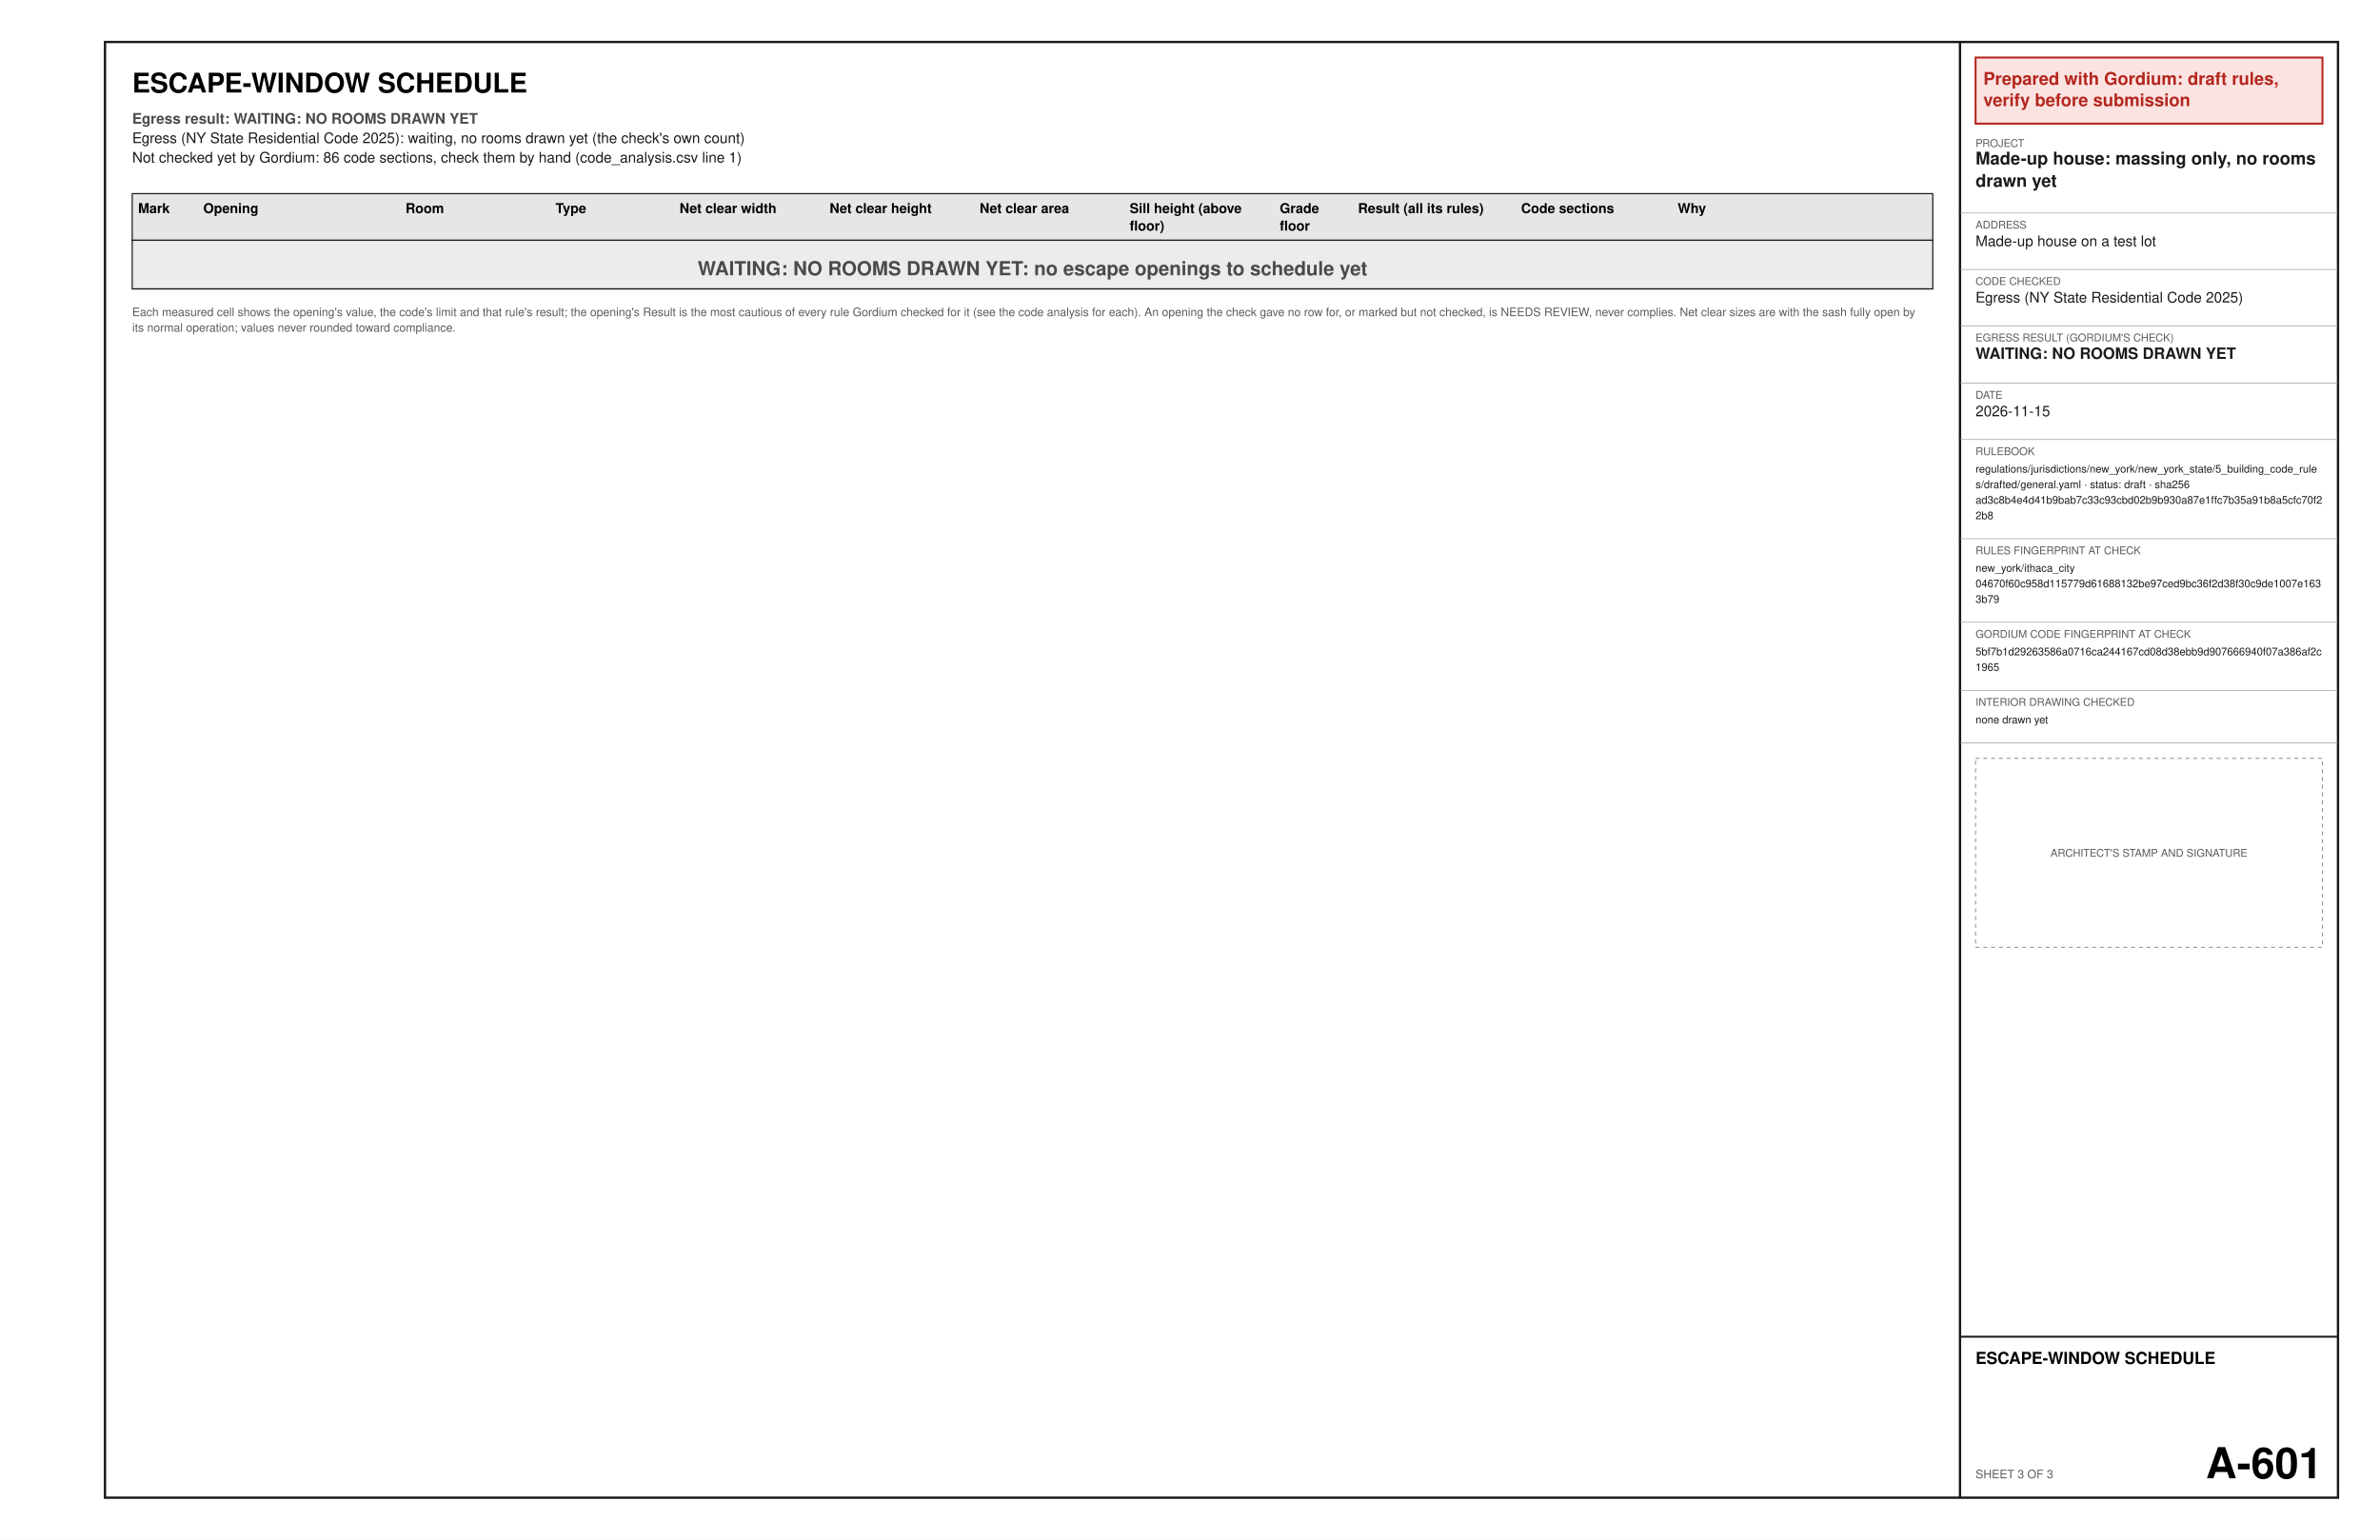
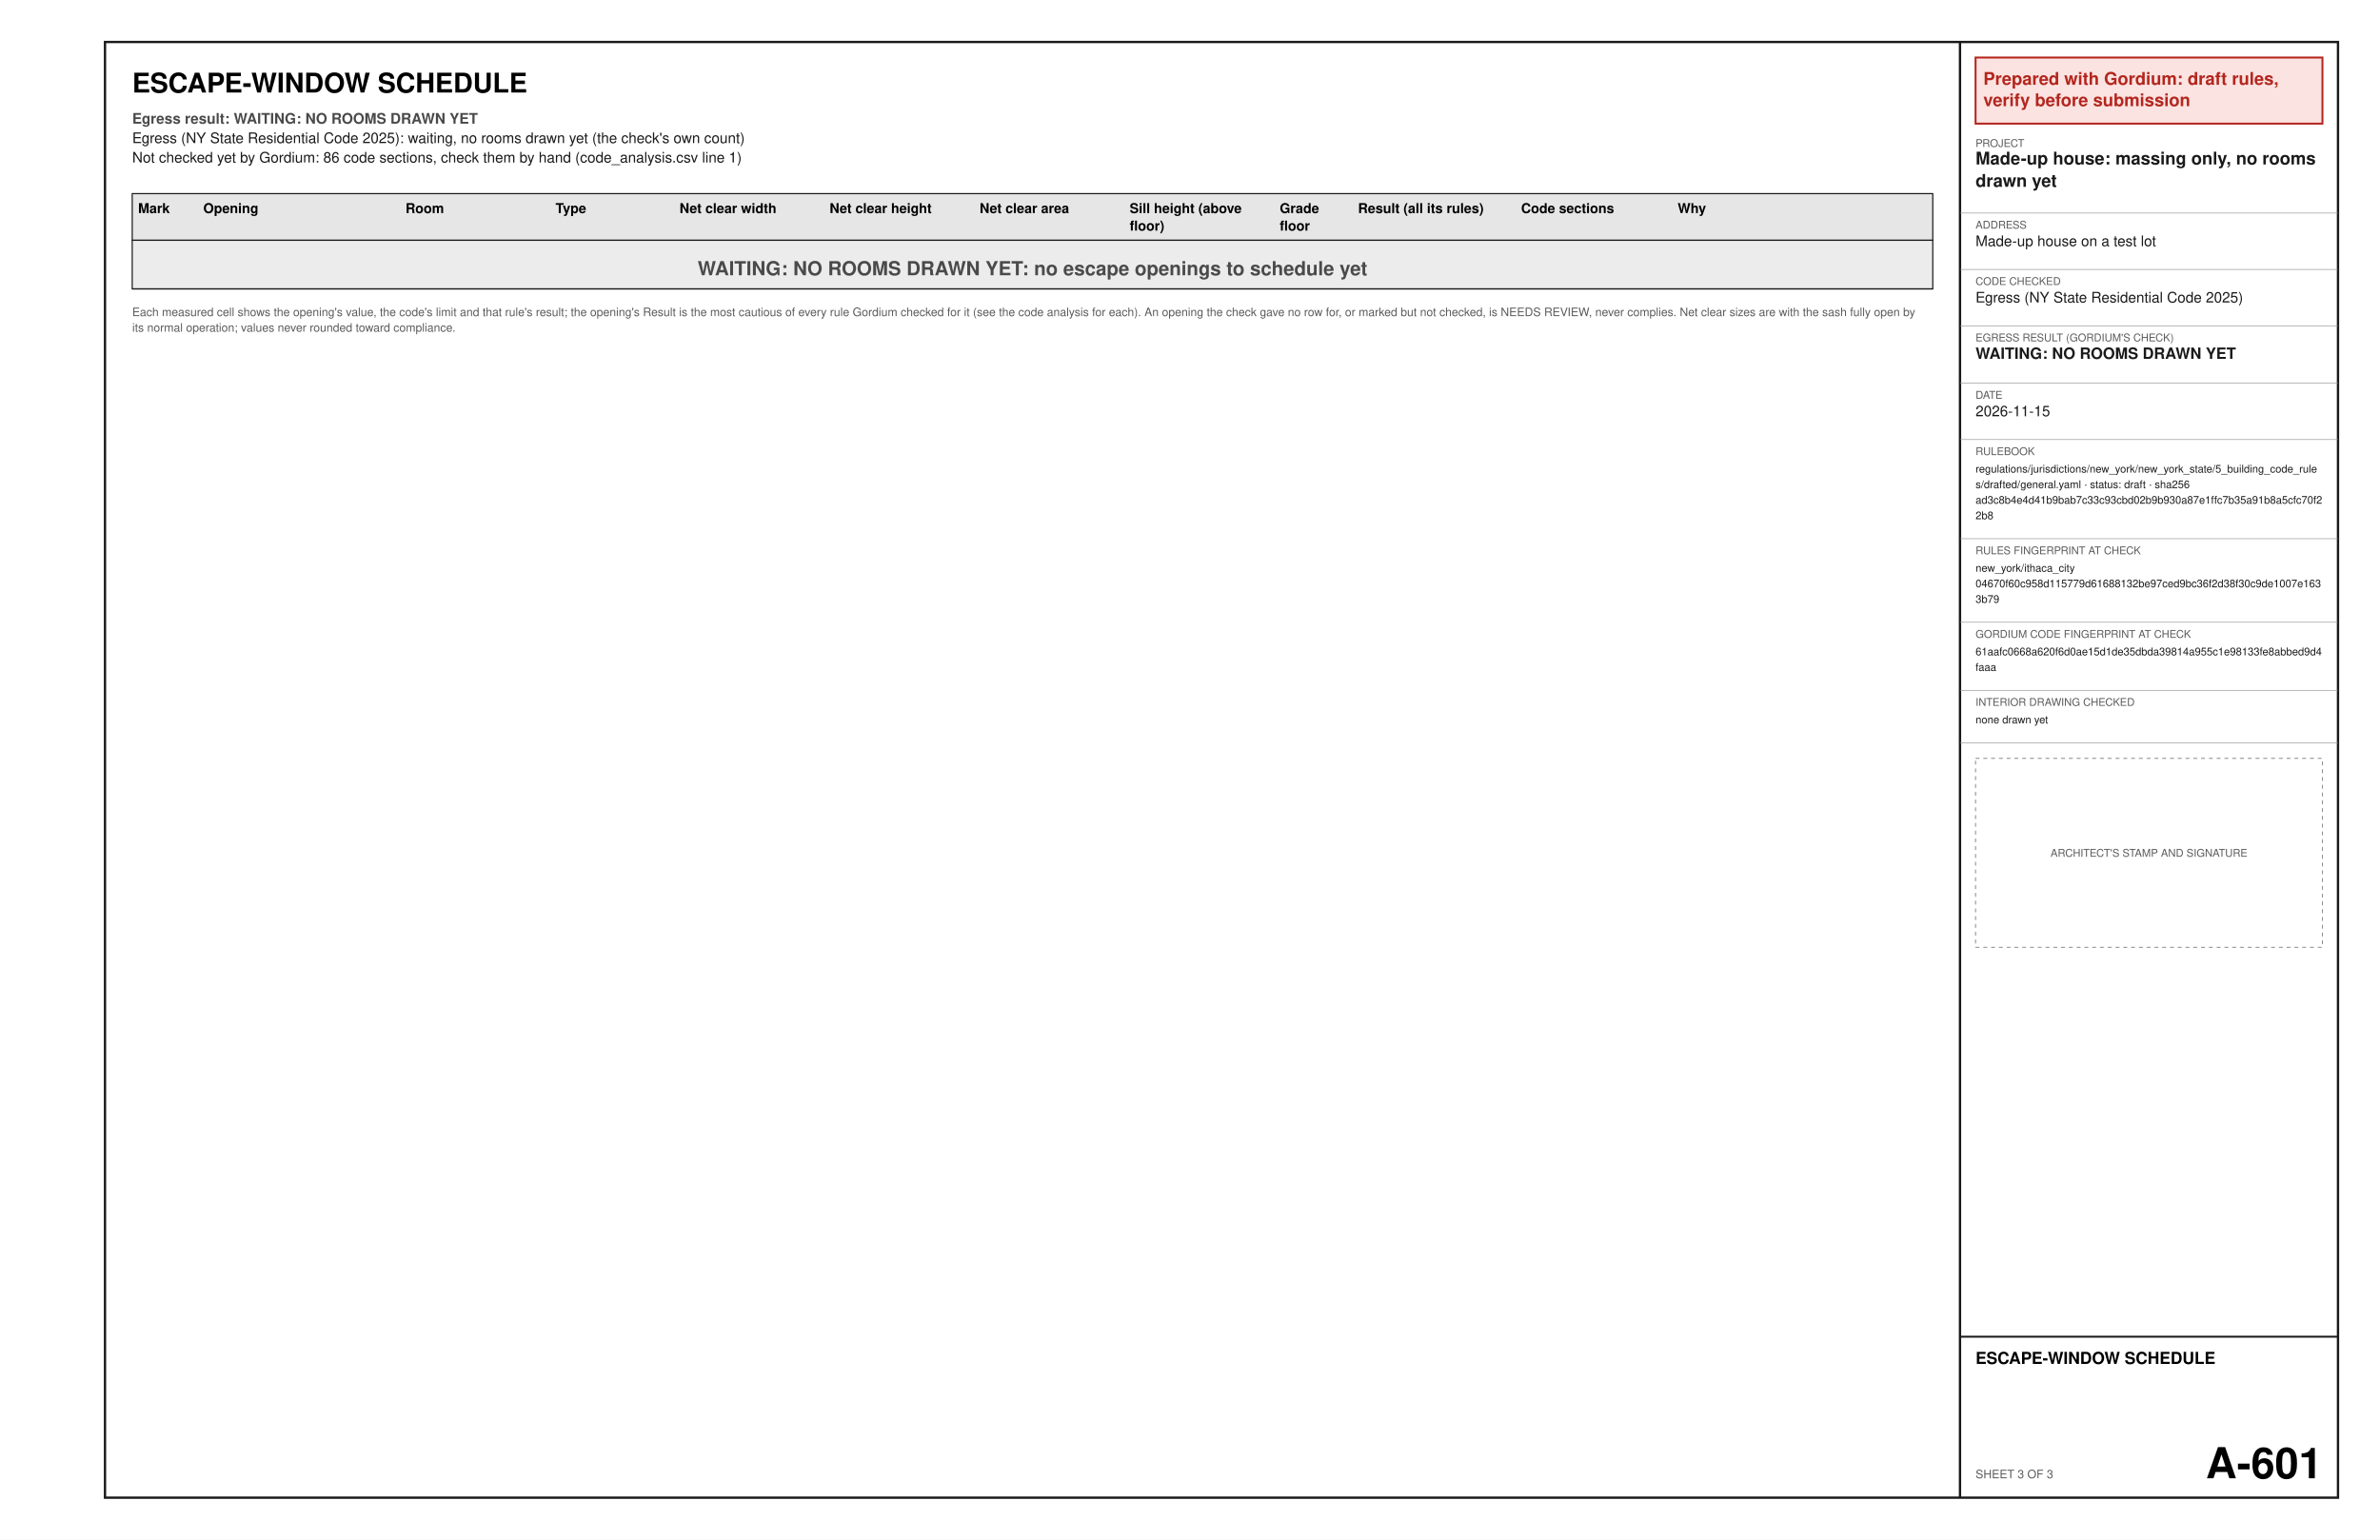
<svg xmlns="http://www.w3.org/2000/svg" width="17in" height="11in" viewBox="0 0 1224 792" font-family="Helvetica, Arial, sans-serif">
  <rect x="0" y="0" width="1224" height="792" fill="#ffffff" />
  <text x="68" y="47.6" font-size="14" font-weight="bold" text-anchor="start" fill="#000000" xml:space="preserve">ESCAPE-WINDOW SCHEDULE</text>
  <text x="68" y="63.6" font-size="7.5" font-weight="bold" text-anchor="start" fill="#4a4a4a" xml:space="preserve">Egress result: WAITING: NO ROOMS DRAWN YET</text>
  <text x="68" y="73.6" font-size="7.5" text-anchor="start" fill="#1a1a1a" xml:space="preserve">Egress (NY State Residential Code 2025): waiting, no rooms drawn yet (the check's own count)</text>
  <text x="68" y="83.6" font-size="7.5" text-anchor="start" fill="#1a1a1a" xml:space="preserve">Not checked yet by Gordium: 86 code sections, check them by hand (code_analysis.csv line 1)</text>
  <polygon points="68,99.6 994,99.6 994,123.6 68,123.6" fill="#e6e6e6" stroke="#1a1a1a" stroke-width="0.6" />
  <text x="71" y="109.6" font-size="7" font-weight="bold" text-anchor="start" fill="#000000" xml:space="preserve">Mark</text>
  <text x="104.55" y="109.6" font-size="7" font-weight="bold" text-anchor="start" fill="#000000" xml:space="preserve">Opening</text>
  <text x="208.56" y="109.6" font-size="7" font-weight="bold" text-anchor="start" fill="#000000" xml:space="preserve">Room</text>
  <text x="285.72" y="109.6" font-size="7" font-weight="bold" text-anchor="start" fill="#000000" xml:space="preserve">Type</text>
  <text x="349.47" y="109.6" font-size="7" font-weight="bold" text-anchor="start" fill="#000000" xml:space="preserve">Net clear width</text>
  <text x="426.64" y="109.6" font-size="7" font-weight="bold" text-anchor="start" fill="#000000" xml:space="preserve">Net clear height</text>
  <text x="503.8" y="109.6" font-size="7" font-weight="bold" text-anchor="start" fill="#000000" xml:space="preserve">Net clear area</text>
  <text x="580.97" y="109.6" font-size="7" font-weight="bold" text-anchor="start" fill="#000000" xml:space="preserve">Sill height (above</text>
  <text x="580.97" y="118.6" font-size="7" font-weight="bold" text-anchor="start" fill="#000000" xml:space="preserve">floor)</text>
  <text x="658.14" y="109.6" font-size="7" font-weight="bold" text-anchor="start" fill="#000000" xml:space="preserve">Grade</text>
  <text x="658.14" y="118.6" font-size="7" font-weight="bold" text-anchor="start" fill="#000000" xml:space="preserve">floor</text>
  <text x="698.4" y="109.6" font-size="7" font-weight="bold" text-anchor="start" fill="#000000" xml:space="preserve">Result (all its rules)</text>
  <text x="782.28" y="109.6" font-size="7" font-weight="bold" text-anchor="start" fill="#000000" xml:space="preserve">Code sections</text>
  <text x="862.8" y="109.6" font-size="7" font-weight="bold" text-anchor="start" fill="#000000" xml:space="preserve">Why</text>
  <polygon points="68,123.6 994,123.6 994,148.6 68,148.6" fill="#ececec" stroke="#1a1a1a" stroke-width="0.6" />
  <text x="531" y="141.6" font-size="10" font-weight="bold" text-anchor="middle" fill="#4a4a4a" xml:space="preserve">WAITING: NO ROOMS DRAWN YET: no escape openings to schedule yet</text>
  <line x1="68" y1="148.6" x2="994" y2="148.6" stroke="#1a1a1a" stroke-width="0.6" />
  <text x="68" y="162.6" font-size="6" text-anchor="start" fill="#5a5a5a" xml:space="preserve">Each measured cell shows the opening's value, the code's limit and that rule's result; the opening's Result is the most cautious of every rule Gordium checked for it (see the code analysis for each). An opening the check gave no row for, or marked but not checked, is NEEDS REVIEW, never complies. Net clear sizes are with the sash fully open by</text>
  <text x="68" y="170.6" font-size="6" text-anchor="start" fill="#5a5a5a" xml:space="preserve">its normal operation; values never rounded toward compliance.</text>
  <polygon points="54,21.6 1202.4,21.6 1202.4,770.4 54,770.4" fill="none" stroke="#1a1a1a" stroke-width="1.2" />
  <line x1="1008" y1="21.6" x2="1008" y2="770.4" stroke="#1a1a1a" stroke-width="1.2" />
  <polygon points="1016,29.6 1194.4,29.6 1194.4,63.6 1016,63.6" fill="#fbe3e1" stroke="#b3261e" stroke-width="1" />
  <text x="1020" y="43.6" font-size="9" font-weight="bold" text-anchor="start" fill="#b3261e" xml:space="preserve">Prepared with Gordium: draft rules,</text>
  <text x="1020" y="54.6" font-size="9" font-weight="bold" text-anchor="start" fill="#b3261e" xml:space="preserve">verify before submission</text>
  <text x="1016" y="75.6" font-size="5.5" text-anchor="start" fill="#5a5a5a" xml:space="preserve">PROJECT</text>
  <text x="1016" y="84.6" font-size="9" font-weight="bold" text-anchor="start" fill="#1a1a1a" xml:space="preserve">Made-up house: massing only, no rooms</text>
  <text x="1016" y="96.1" font-size="9" font-weight="bold" text-anchor="start" fill="#1a1a1a" xml:space="preserve">drawn yet</text>
  <line x1="1008" y1="109.6" x2="1202.4" y2="109.6" stroke="#8c8c8c" stroke-width="0.3" />
  <text x="1016" y="117.6" font-size="5.5" text-anchor="start" fill="#5a5a5a" xml:space="preserve">ADDRESS</text>
  <text x="1016" y="126.6" font-size="7.5" text-anchor="start" fill="#1a1a1a" xml:space="preserve">Made-up house on a test lot</text>
  <line x1="1008" y1="138.6" x2="1202.4" y2="138.6" stroke="#8c8c8c" stroke-width="0.3" />
  <text x="1016" y="146.6" font-size="5.5" text-anchor="start" fill="#5a5a5a" xml:space="preserve">CODE CHECKED</text>
  <text x="1016" y="155.6" font-size="7.5" text-anchor="start" fill="#1a1a1a" xml:space="preserve">Egress (NY State Residential Code 2025)</text>
  <line x1="1008" y1="167.6" x2="1202.4" y2="167.6" stroke="#8c8c8c" stroke-width="0.3" />
  <text x="1016" y="175.6" font-size="5.5" text-anchor="start" fill="#5a5a5a" xml:space="preserve">EGRESS RESULT (GORDIUM'S CHECK)</text>
  <text x="1016" y="184.6" font-size="8" font-weight="bold" text-anchor="start" fill="#1a1a1a" xml:space="preserve">WAITING: NO ROOMS DRAWN YET</text>
  <line x1="1008" y1="197.1" x2="1202.4" y2="197.1" stroke="#8c8c8c" stroke-width="0.3" />
  <text x="1016" y="205.1" font-size="5.5" text-anchor="start" fill="#5a5a5a" xml:space="preserve">DATE</text>
  <text x="1016" y="214.1" font-size="7.5" text-anchor="start" fill="#1a1a1a" xml:space="preserve">2026-11-15</text>
  <line x1="1008" y1="226.1" x2="1202.4" y2="226.1" stroke="#8c8c8c" stroke-width="0.3" />
  <text x="1016" y="234.1" font-size="5.5" text-anchor="start" fill="#5a5a5a" xml:space="preserve">RULEBOOK</text>
  <text x="1016" y="243.1" font-size="5.5" text-anchor="start" fill="#1a1a1a" xml:space="preserve">regulations/jurisdictions/new_york/new_york_state/5_building_code_rule</text>
  <text x="1016" y="251.1" font-size="5.5" text-anchor="start" fill="#1a1a1a" xml:space="preserve">s/drafted/general.yaml · status: draft · sha256</text>
  <text x="1016" y="259.1" font-size="5.5" text-anchor="start" fill="#1a1a1a" xml:space="preserve">ad3c8b4e4d41b9bab7c33c93cbd02b9b930a87e1ffc7b35a91b8a5cfc70f2</text>
  <text x="1016" y="267.1" font-size="5.5" text-anchor="start" fill="#1a1a1a" xml:space="preserve">2b8</text>
  <line x1="1008" y1="277.1" x2="1202.4" y2="277.1" stroke="#8c8c8c" stroke-width="0.3" />
  <text x="1016" y="285.1" font-size="5.5" text-anchor="start" fill="#5a5a5a" xml:space="preserve">RULES FINGERPRINT AT CHECK</text>
  <text x="1016" y="294.1" font-size="5.5" text-anchor="start" fill="#1a1a1a" xml:space="preserve">new_york/ithaca_city</text>
  <text x="1016" y="302.1" font-size="5.5" text-anchor="start" fill="#1a1a1a" xml:space="preserve">04670f60c958d115779d61688132be97ced9bc36f2d38f30c9de1007e163</text>
  <text x="1016" y="310.1" font-size="5.5" text-anchor="start" fill="#1a1a1a" xml:space="preserve">3b79</text>
  <line x1="1008" y1="320.1" x2="1202.4" y2="320.1" stroke="#8c8c8c" stroke-width="0.3" />
  <text x="1016" y="328.1" font-size="5.5" text-anchor="start" fill="#5a5a5a" xml:space="preserve">GORDIUM CODE FINGERPRINT AT CHECK</text>
-   <text x="1016" y="337.1" font-size="5.5" text-anchor="start" fill="#1a1a1a" xml:space="preserve">5bf7b1d29263586a0716ca244167cd08d38ebb9d907666940f07a386af2c</text>
-   <text x="1016" y="345.1" font-size="5.5" text-anchor="start" fill="#1a1a1a" xml:space="preserve">1965</text>
+   <text x="1016" y="337.1" font-size="5.5" text-anchor="start" fill="#1a1a1a" xml:space="preserve">61aafc0668a620f6d0ae15d1de35dbda39814a955c1e98133fe8abbed9d4</text>
+   <text x="1016" y="345.1" font-size="5.5" text-anchor="start" fill="#1a1a1a" xml:space="preserve">faaa</text>
  <line x1="1008" y1="355.1" x2="1202.4" y2="355.1" stroke="#8c8c8c" stroke-width="0.3" />
  <text x="1016" y="363.1" font-size="5.5" text-anchor="start" fill="#5a5a5a" xml:space="preserve">INTERIOR DRAWING CHECKED</text>
  <text x="1016" y="372.1" font-size="5.5" text-anchor="start" fill="#1a1a1a" xml:space="preserve">none drawn yet</text>
  <line x1="1008" y1="382.1" x2="1202.4" y2="382.1" stroke="#8c8c8c" stroke-width="0.3" />
  <polygon points="1016,390.1 1194.4,390.1 1194.4,487.3 1016,487.3" fill="none" stroke="#8c8c8c" stroke-width="0.5" stroke-dasharray="2 2" />
  <text x="1105.2" y="440.7" font-size="5.5" text-anchor="middle" fill="#5a5a5a" xml:space="preserve">ARCHITECT'S STAMP AND SIGNATURE</text>
  <line x1="1008" y1="687.6" x2="1202.4" y2="687.6" stroke="#1a1a1a" stroke-width="1" />
  <text x="1016" y="701.6" font-size="8.5" font-weight="bold" text-anchor="start" fill="#000000" xml:space="preserve">ESCAPE-WINDOW SCHEDULE</text>
  <text x="1016" y="760.4" font-size="6" text-anchor="start" fill="#5a5a5a" xml:space="preserve">SHEET 3 OF 3</text>
  <text x="1194.4" y="760.4" font-size="22" font-weight="bold" text-anchor="end" fill="#000000" xml:space="preserve">A-601</text>
</svg>
